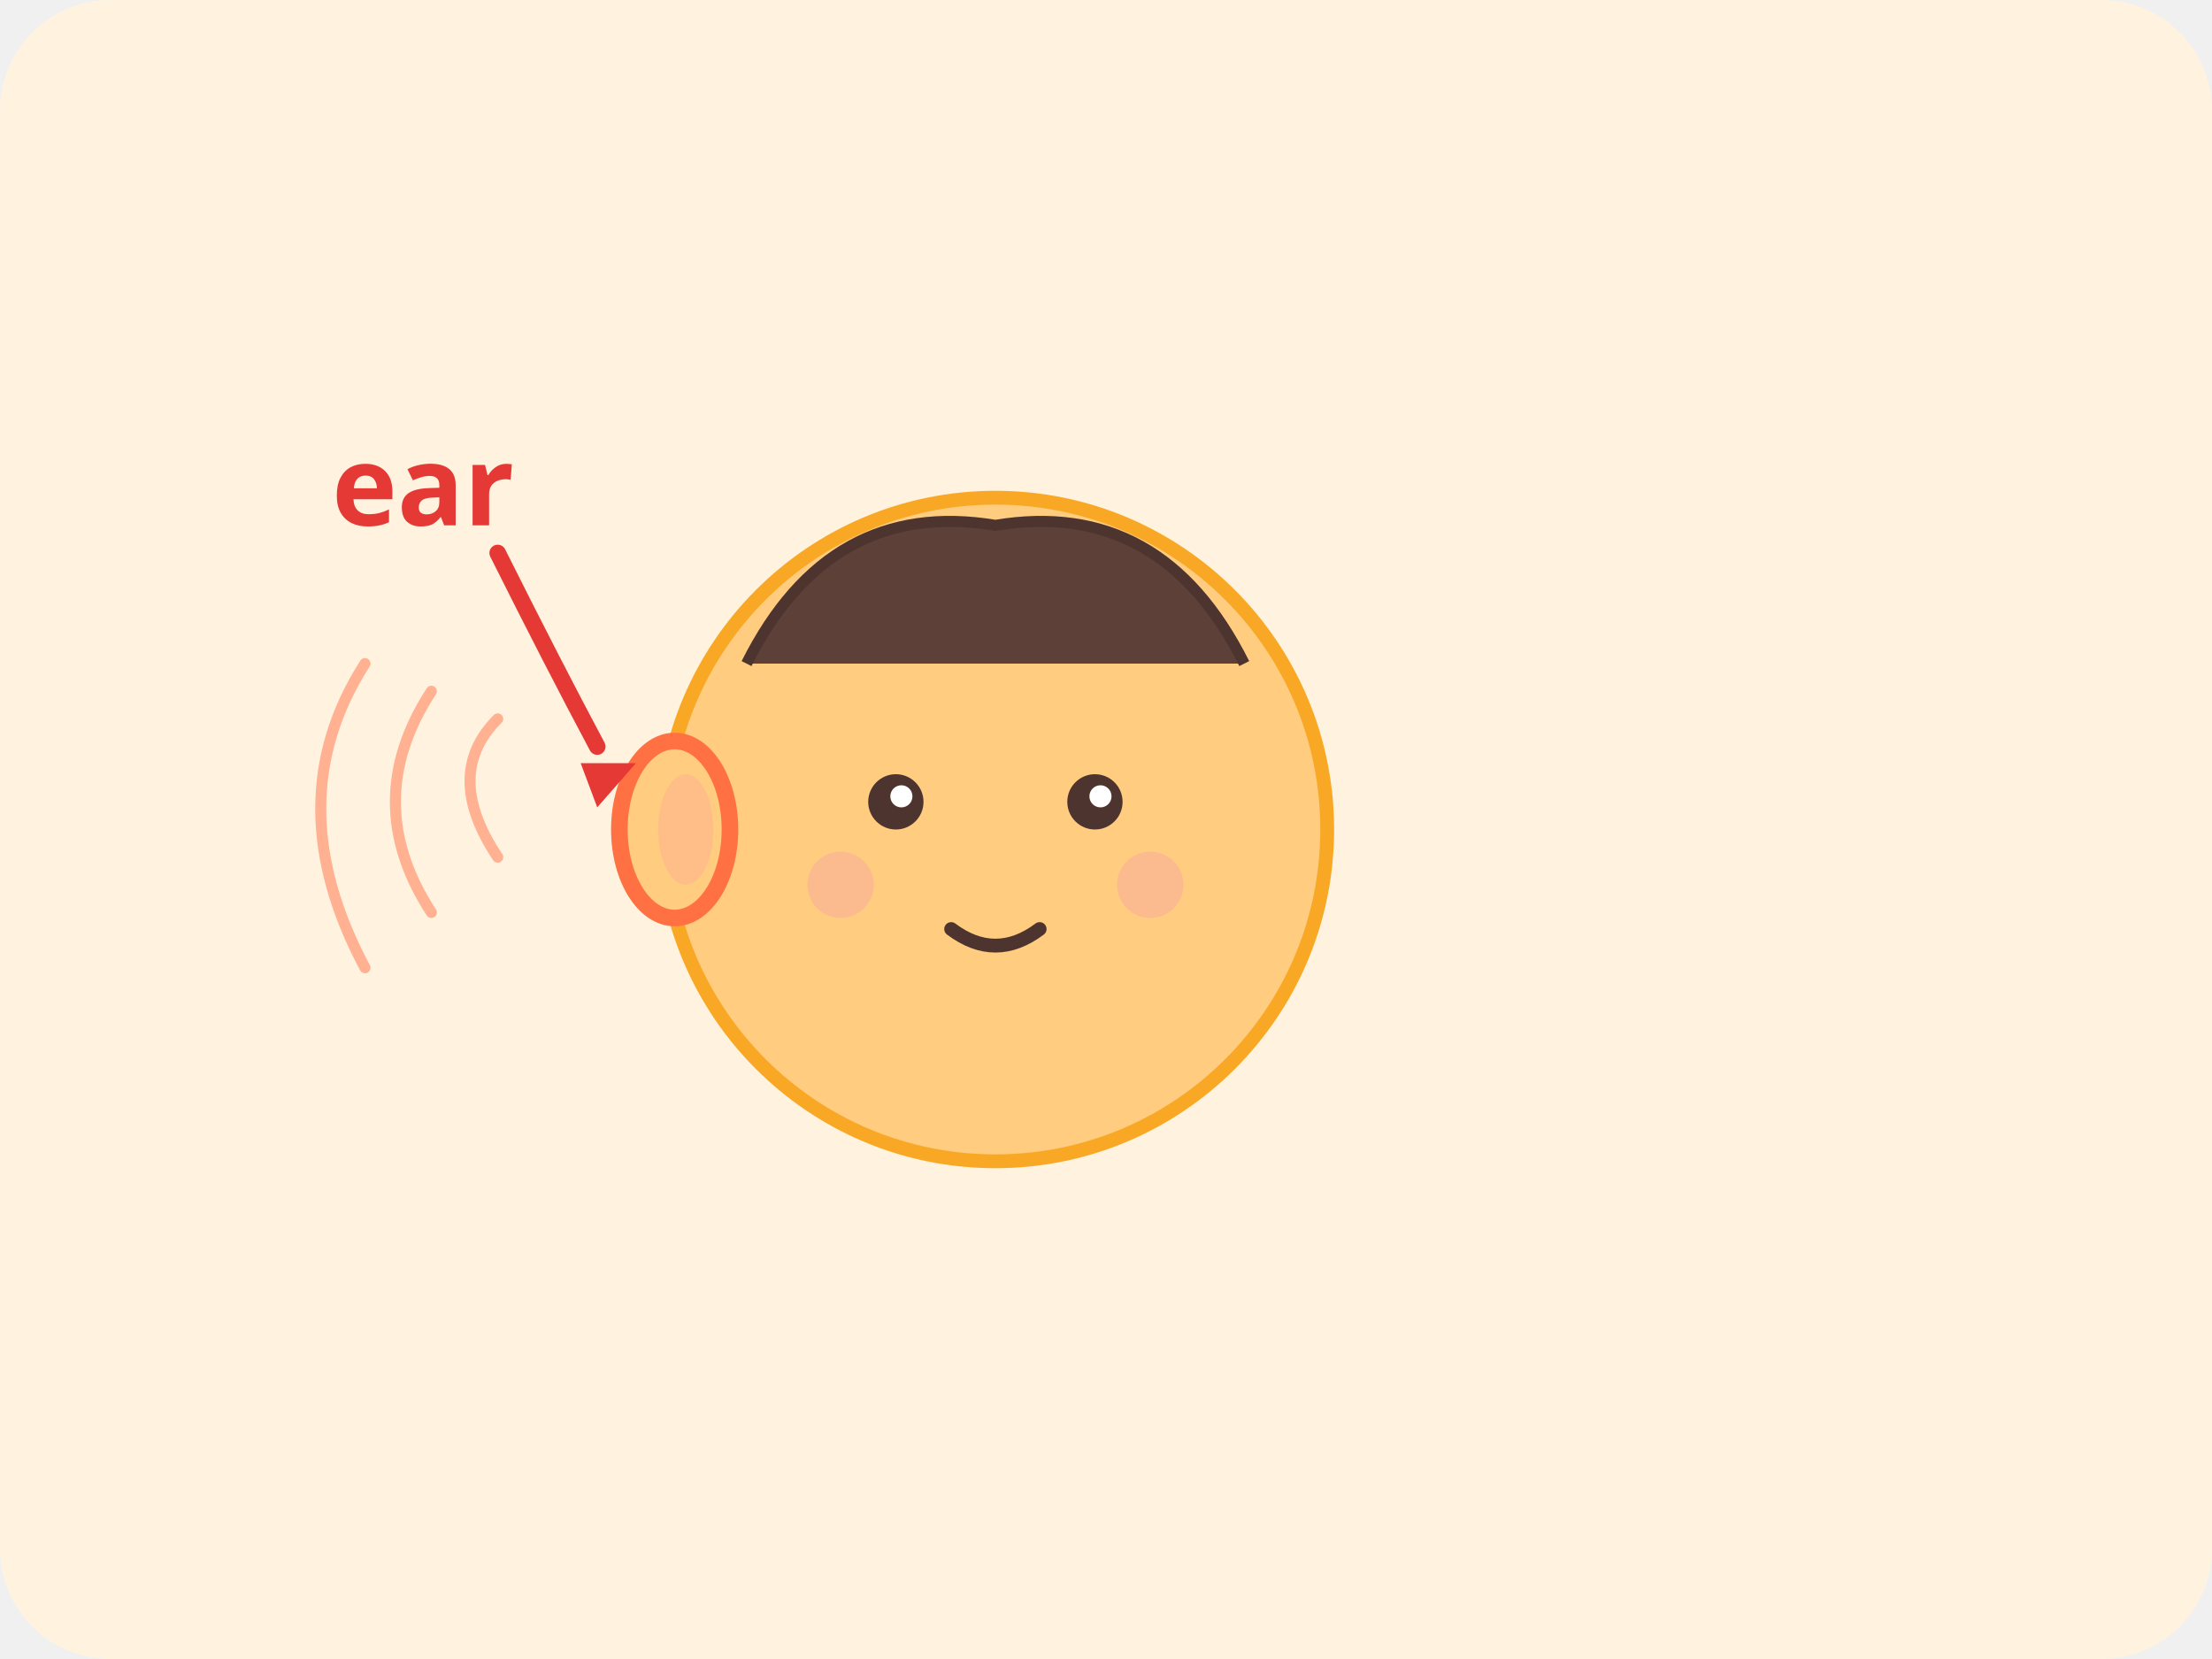
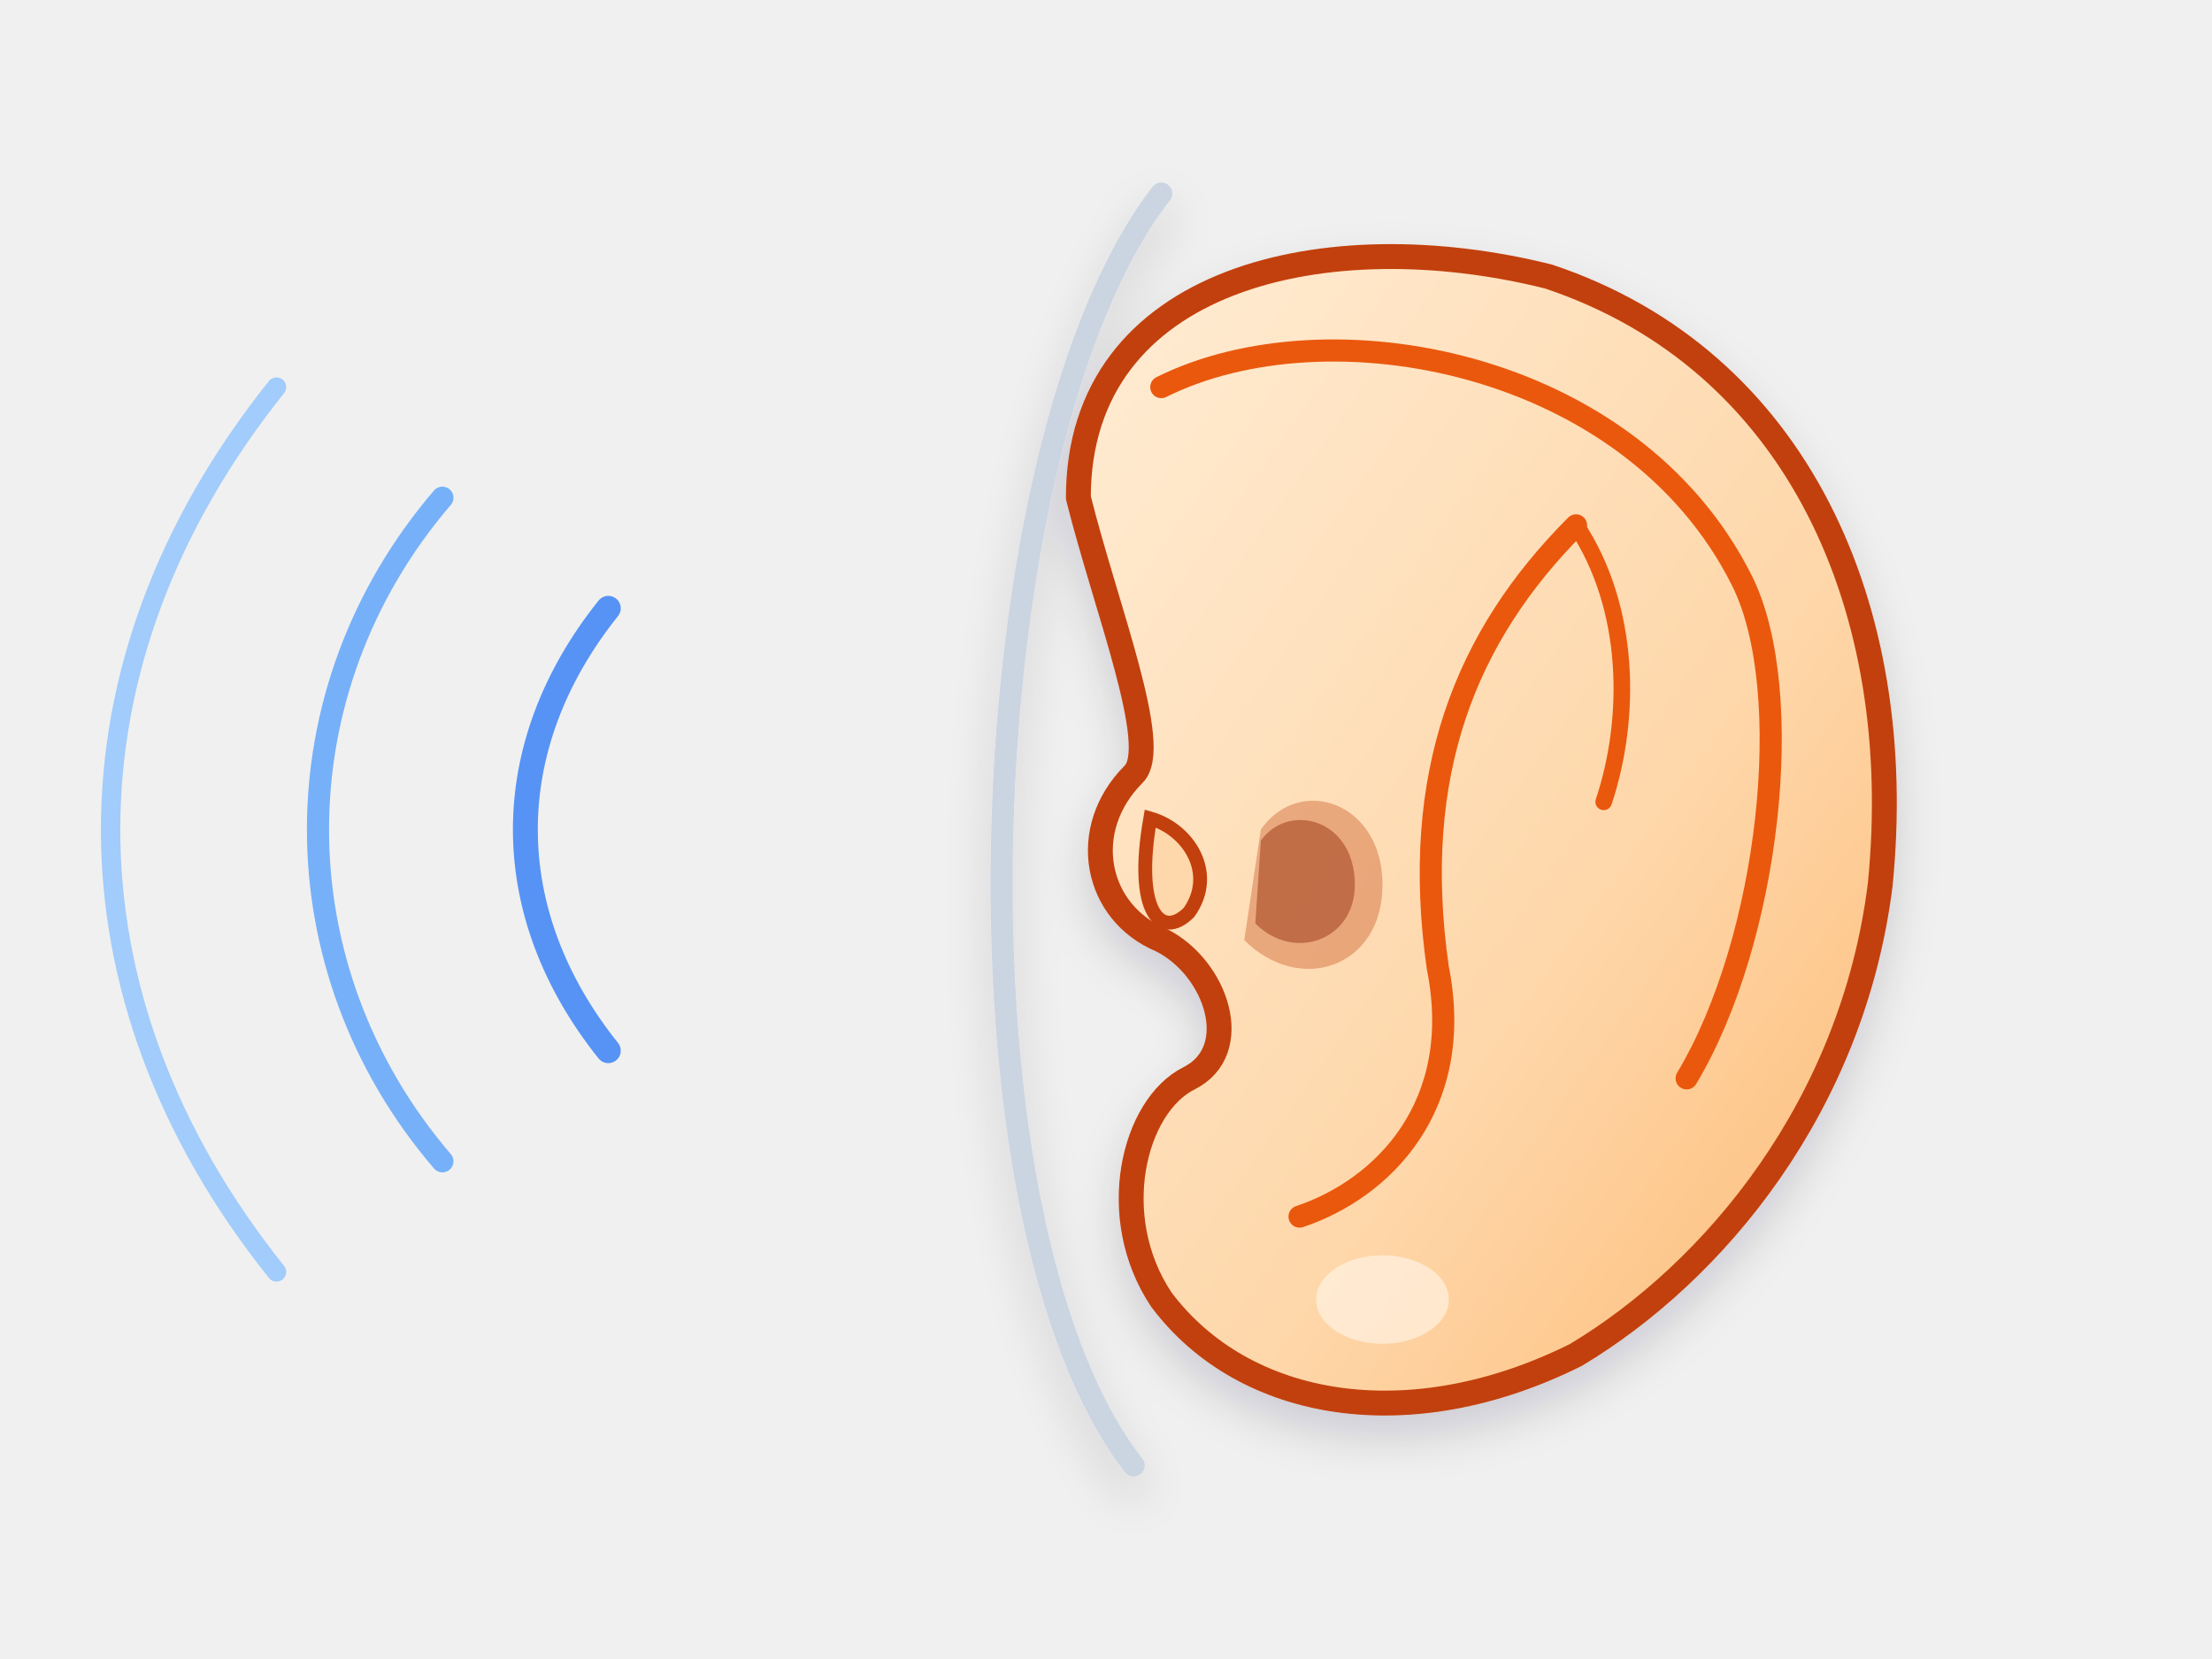
<svg xmlns="http://www.w3.org/2000/svg" viewBox="0 0 400 300" role="img" aria-labelledby="title-ear desc-ear">
-   <rect width="400" height="300" rx="20" fill="#FFF3E0" />
-   <g transform="translate(180, 150)">
-     <circle cx="0" cy="0" r="60" fill="#FFCC80" stroke="#F9A825" stroke-width="2.5" />
-     <path d="M-45,-30 Q-30,-60 0,-55 Q30,-60 45,-30" fill="#5D4037" stroke="#4E342E" stroke-width="2" />
-     <ellipse cx="-58" cy="0" rx="10" ry="16" fill="#FFCC80" stroke="#FF7043" stroke-width="3" />
-     <ellipse cx="-56" cy="0" rx="5" ry="10" fill="#FFAB91" opacity="0.4" />
-     <circle cx="-18" cy="-5" r="5" fill="#4E342E" />
-     <circle cx="18" cy="-5" r="5" fill="#4E342E" />
-     <circle cx="-17" cy="-6" r="2" fill="white" />
-     <circle cx="19" cy="-6" r="2" fill="white" />
-     <path d="M-8,18 Q0,24 8,18" fill="none" stroke="#4E342E" stroke-width="2.5" stroke-linecap="round" />
-     <circle cx="-28" cy="10" r="6" fill="#F48FB1" opacity="0.3" />
-     <circle cx="28" cy="10" r="6" fill="#F48FB1" opacity="0.3" />
+   <defs>
+     <linearGradient id="ear-skin" x1="0%" y1="0%" x2="100%" y2="100%">
+       <stop offset="0%" stop-color="#ffedd5" />
+       <stop offset="60%" stop-color="#fed7aa" />
+       <stop offset="100%" stop-color="#fdba74" />
+     </linearGradient>
+     <filter id="soft-shadow" x="-10%" y="-10%" width="120%" height="120%">
+       <feDropShadow dx="0" dy="4" stdDeviation="4" flood-color="#0f172a" flood-opacity="0.15" />
+     </filter>
+   </defs>
+   <g id="sound-waves" opacity="0.85">
+     <path d="M110 110 C90 135 90 165 110 190" fill="none" stroke="#3b82f6" stroke-width="4.5" stroke-linecap="round" />
+     <path d="M80 90 C50 125 50 175 80 210" fill="none" stroke="#60a5fa" stroke-width="4" stroke-linecap="round" />
+     <path d="M50 70 C10 120 10 180 50 230" fill="none" stroke="#93c5fd" stroke-width="3.5" stroke-linecap="round" />
  </g>
-   <g fill="none" stroke="#FF7043" stroke-width="2" opacity="0.5">
-     <path d="M90,130 Q80,140 90,155" stroke-linecap="round" />
-     <path d="M78,125 Q65,145 78,165" stroke-linecap="round" />
-     <path d="M66,120 Q50,145 66,175" stroke-linecap="round" />
+   <g id="ear-figure" filter="url(#soft-shadow)">
+     <path d="M210 35 C175 80 170 220 205 265" fill="none" stroke="#cbd5e1" stroke-width="4" stroke-linecap="round" />
+     <path d="M195 90              C195 50 240 40 280 50              C325 65 345 110 340 160              C335 200 310 230 285 245              C255 260 225 255 210 235              C200 220 205 200 215 195              C225 190 220 175 210 170              C198 165 195 150 205 140              C210 135 200 110 195 90 Z" fill="url(#ear-skin)" stroke="#c2410c" stroke-width="4.5" stroke-linejoin="round" />
+     <path d="M210 70              C240 55 295 65 315 105              C325 125 320 170 305 195" fill="none" stroke="#ea580c" stroke-width="4" stroke-linecap="round" />
+     <path d="M285 95 C265 115 255 140 260 175 C265 200 250 215 235 220" fill="none" stroke="#ea580c" stroke-width="4" stroke-linecap="round" />
+     <path d="M285 95 C295 110 295 130 290 145" fill="none" stroke="#ea580c" stroke-width="3" stroke-linecap="round" />
+     <path d="M228 150 C235 140 250 145 250 160 C250 175 235 180 225 170 Z" fill="#c2410c" opacity="0.35" />
+     <path d="M228 152 C233 145 245 148 245 160 C245 170 234 174 227 167 Z" fill="#9a3412" opacity="0.5" />
+     <path d="M208 148 C215 150 220 158 215 165 C210 170 205 165 208 148 Z" fill="#fed7aa" stroke="#c2410c" stroke-width="2.5" />
+     <ellipse cx="250" cy="235" rx="12" ry="8" fill="#fff7ed" opacity="0.6" />
  </g>
-   <g fill="none" stroke="#E53935" stroke-width="3">
-     <path d="M90,100 Q100,120 108,135" stroke-linecap="round" />
-     <polygon points="105,138 115,138 108,146" fill="#E53935" stroke="none" />
-   </g>
-   <text x="60" y="95" font-family="sans-serif" font-size="20" font-weight="bold" fill="#E53935">ear</text>
</svg>
